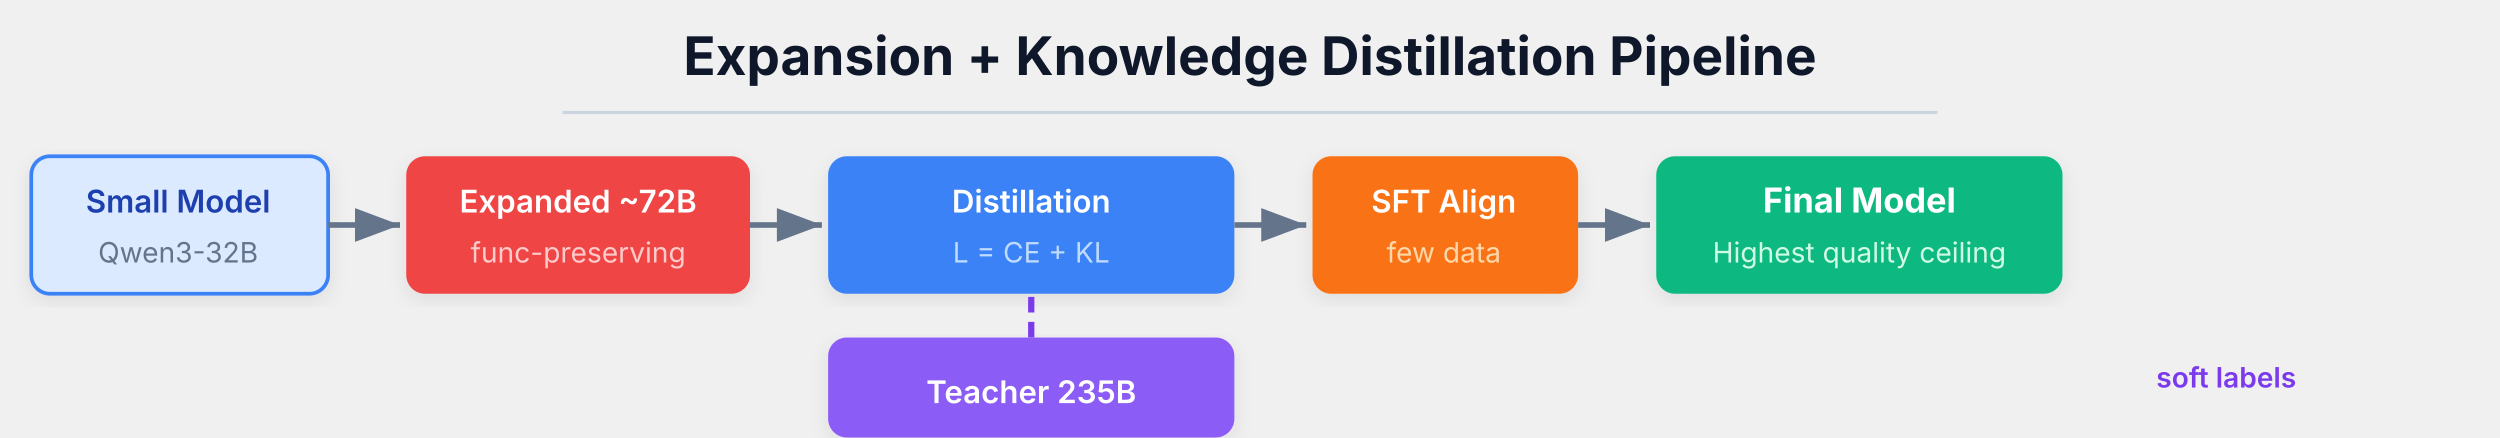
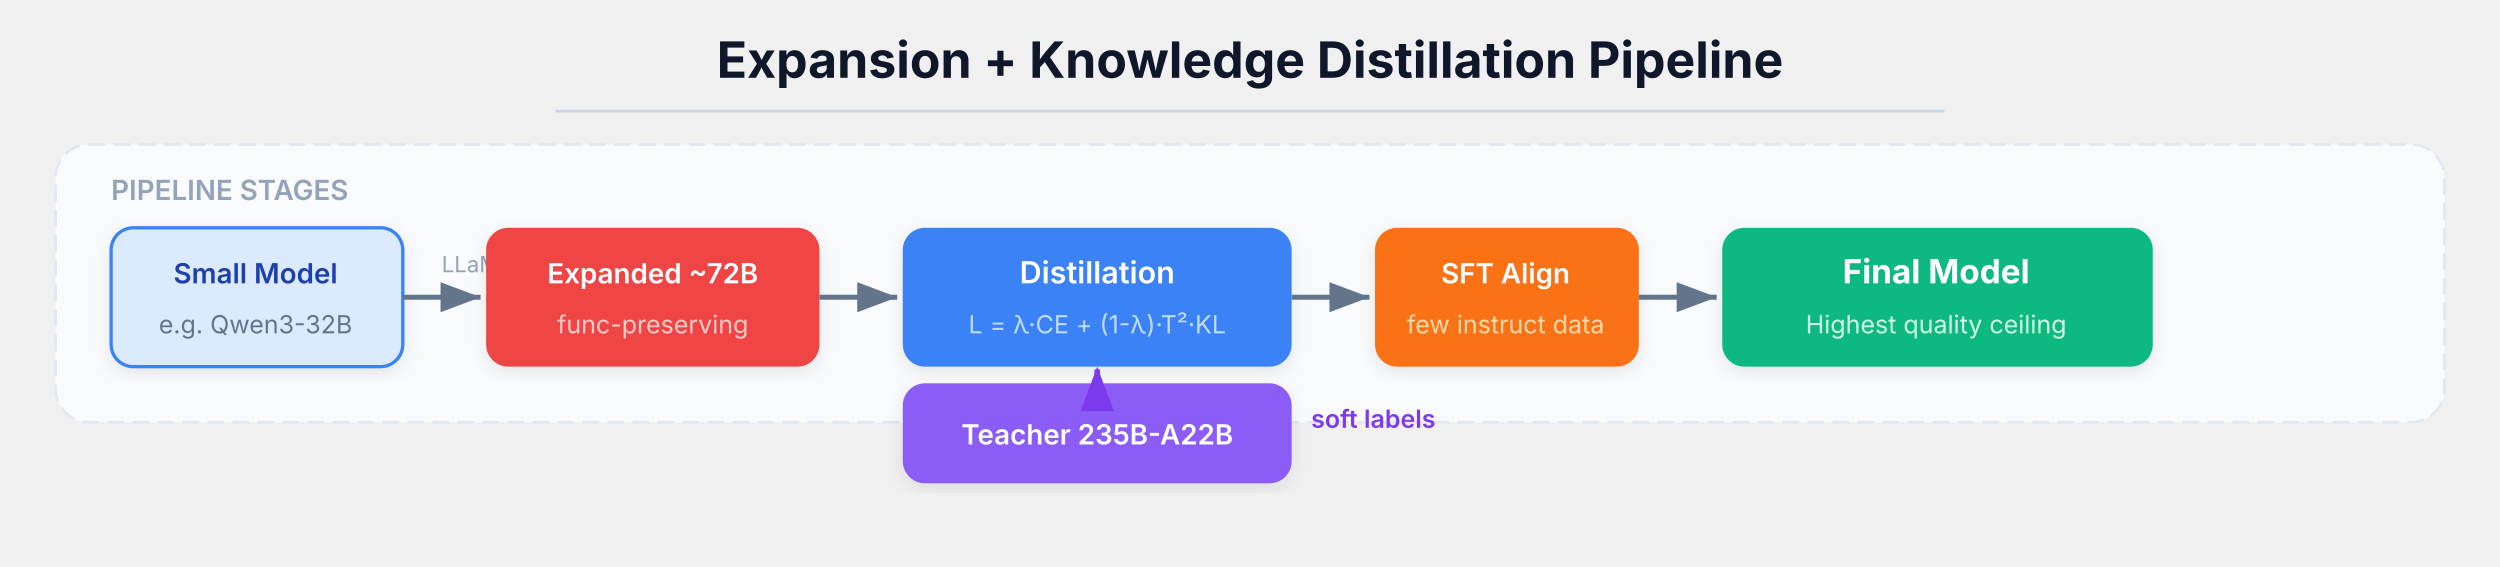
- <svg xmlns="http://www.w3.org/2000/svg" viewBox="0 0 800 140" font-family="system-ui,-apple-system,sans-serif">
+ <svg xmlns="http://www.w3.org/2000/svg" viewBox="0 0 900 204" font-family="system-ui,-apple-system,sans-serif">
  <defs>
    <marker id="ah" markerWidth="8" markerHeight="6" refX="8" refY="3" orient="auto">
      <path d="M0,0 L8,3 L0,6Z" fill="#64748B" />
    </marker>
    <marker id="ag" markerWidth="8" markerHeight="6" refX="8" refY="3" orient="auto">
      <path d="M0,0 L8,3 L0,6Z" fill="#10B981" />
    </marker>
    <marker id="ar" markerWidth="8" markerHeight="6" refX="8" refY="3" orient="auto">
      <path d="M0,0 L8,3 L0,6Z" fill="#EF4444" />
    </marker>
+     <marker id="ap" markerWidth="8" markerHeight="6" refX="8" refY="3" orient="auto">
+       <path d="M0,0 L8,3 L0,6Z" fill="#7C3AED" />
+     </marker>
    <linearGradient id="ig" x1="0" y1="0" x2="0" y2="1">
      <stop offset="0%" stop-color="#FFF7ED" />
      <stop offset="100%" stop-color="#FFEDD5" />
    </linearGradient>
+     <pattern id="noise" width="6" height="6" patternUnits="userSpaceOnUse">
+       <circle cx="1" cy="1" r=".7" fill="#EF4444" opacity=".5" />
+       <circle cx="4" cy="4" r=".7" fill="#EF4444" opacity=".5" />
+     </pattern>
+     <pattern id="zp" width="8" height="8" patternUnits="userSpaceOnUse">
+       <rect width="8" height="8" fill="#FEF2F2" />
+       <line x1="0" y1="8" x2="8" y2="0" stroke="#FECACA" stroke-width=".8" />
+     </pattern>
    <filter id="sh">
-       <feDropShadow dx="0" dy="2" stdDeviation="3" flood-opacity="0.08" />
+       <feDropShadow dx="0" dy="2" stdDeviation="3" flood-opacity=".08" />
    </filter>
  </defs>
-   <text x="400" y="24" text-anchor="middle" font-size="17" font-weight="700" fill="#0F172A">Expansion + Knowledge Distillation Pipeline</text>
-   <line x1="180" y1="36" x2="620" y2="36" stroke="#CBD5E1" />
-   <g transform="translate(10,50)">
-     <rect x="0" y="0" width="95" height="44" rx="6" fill="#DBEAFE" stroke="#3B82F6" stroke-width="1.2" filter="url(#sh)" />
-     <text x="47" y="18" text-anchor="middle" font-size="10" fill="#1E40AF" font-weight="600">Small Model</text>
-     <text x="47" y="34" text-anchor="middle" font-size="9" fill="#64748B">Qwen3-32B</text>
-     <line x1="95" y1="22" x2="118" y2="22" stroke="#64748B" stroke-width="1.8" marker-end="url(#ah)" />
-     <rect x="120" y="0" width="110" height="44" rx="6" fill="#EF4444" filter="url(#sh)" />
-     <text x="175" y="18" text-anchor="middle" font-size="10" fill="#fff" font-weight="600">Expanded ~72B</text>
-     <text x="175" y="34" text-anchor="middle" font-size="9" fill="#FECACA">func-preserving</text>
-     <line x1="230" y1="22" x2="253" y2="22" stroke="#64748B" stroke-width="1.8" marker-end="url(#ah)" />
-     <rect x="255" y="0" width="130" height="44" rx="6" fill="#3B82F6" filter="url(#sh)" />
-     <text x="320" y="18" text-anchor="middle" font-size="10" fill="#fff" font-weight="600">Distillation</text>
-     <text x="320" y="34" text-anchor="middle" font-size="9" fill="#BFDBFE">L = CE + KL</text>
-     <rect x="255" y="58" width="130" height="32" rx="6" fill="#8B5CF6" filter="url(#sh)" />
-     <text x="320" y="79" text-anchor="middle" font-size="10" fill="#fff" font-weight="600">Teacher 235B</text>
-     <line x1="320" y1="58" x2="320" y2="44" stroke="#7C3AED" stroke-width="2" stroke-dasharray="5,3" />
-     <line x1="385" y1="22" x2="408" y2="22" stroke="#64748B" stroke-width="1.8" marker-end="url(#ah)" />
-     <rect x="410" y="0" width="85" height="44" rx="6" fill="#F97316" filter="url(#sh)" />
-     <text x="452" y="18" text-anchor="middle" font-size="10" fill="#fff" font-weight="600">SFT Align</text>
-     <text x="452" y="34" text-anchor="middle" font-size="9" fill="#FED7AA">few data</text>
-     <line x1="495" y1="22" x2="518" y2="22" stroke="#64748B" stroke-width="1.8" marker-end="url(#ah)" />
-     <rect x="520" y="0" width="130" height="44" rx="6" fill="#10B981" filter="url(#sh)" />
-     <text x="585" y="18" text-anchor="middle" font-size="11" fill="#fff" font-weight="700">Final Model</text>
-     <text x="585" y="34" text-anchor="middle" font-size="9" fill="#D1FAE5">Highest quality ceiling</text>
-     <text x="680" y="74" font-size="9" fill="#7C3AED" font-weight="600">soft labels</text>
+   <text x="450" y="28" text-anchor="middle" font-size="18" font-weight="700" fill="#0F172A">Expansion + Knowledge Distillation Pipeline</text>
+   <line x1="200" y1="40" x2="700" y2="40" stroke="#CBD5E1" />
+   <rect x="20" y="52" width="860" height="100" rx="12" fill="#F8FAFC" stroke="#E2E8F0" stroke-dasharray="6,3" />
+   <text x="40" y="72" font-size="10" fill="#94A3B8" font-weight="600">PIPELINE STAGES</text>
+   <g transform="translate(40,82)">
+     <rect x="0" y="0" width="105" height="50" rx="8" fill="#DBEAFE" stroke="#3B82F6" stroke-width="1.2" filter="url(#sh)" />
+     <text x="52" y="20" text-anchor="middle" font-size="10" fill="#1E40AF" font-weight="600">Small Model</text>
+     <text x="52" y="38" text-anchor="middle" font-size="9" fill="#64748B">e.g. Qwen3-32B</text>
+     <line x1="105" y1="25" x2="133" y2="25" stroke="#64748B" stroke-width="1.8" marker-end="url(#ah)" />
+     <text x="119" y="16" font-size="8" fill="#94A3B8">LLaMA-Pro</text>
+     <rect x="135" y="0" width="120" height="50" rx="8" fill="#EF4444" filter="url(#sh)" />
+     <text x="195" y="20" text-anchor="middle" font-size="10" fill="#fff" font-weight="600">Expanded ~72B</text>
+     <text x="195" y="38" text-anchor="middle" font-size="9" fill="#FECACA">func-preserving</text>
+     <line x1="255" y1="25" x2="283" y2="25" stroke="#64748B" stroke-width="1.8" marker-end="url(#ah)" />
+     <rect x="285" y="0" width="140" height="50" rx="8" fill="#3B82F6" filter="url(#sh)" />
+     <text x="355" y="20" text-anchor="middle" font-size="11" fill="#fff" font-weight="600">Distillation</text>
+     <text x="355" y="38" text-anchor="middle" font-size="9" fill="#BFDBFE">L = λ·CE + (1-λ)·T²·KL</text>
+     <rect x="285" y="56" width="140" height="36" rx="8" fill="#8B5CF6" filter="url(#sh)" />
+     <text x="355" y="78" text-anchor="middle" font-size="10" fill="#fff" font-weight="600">Teacher 235B-A22B</text>
+     <line x1="355" y1="56" x2="355" y2="50" stroke="#7C3AED" stroke-width="2" stroke-dasharray="5,3" marker-end="url(#ap)" />
+     <text x="432" y="72" font-size="9" fill="#7C3AED" font-weight="600">soft labels</text>
+     <line x1="425" y1="25" x2="453" y2="25" stroke="#64748B" stroke-width="1.8" marker-end="url(#ah)" />
+     <rect x="455" y="0" width="95" height="50" rx="8" fill="#F97316" filter="url(#sh)" />
+     <text x="502" y="20" text-anchor="middle" font-size="10" fill="#fff" font-weight="600">SFT Align</text>
+     <text x="502" y="38" text-anchor="middle" font-size="9" fill="#FED7AA">few instruct data</text>
+     <line x1="550" y1="25" x2="578" y2="25" stroke="#64748B" stroke-width="1.8" marker-end="url(#ah)" />
+     <rect x="580" y="0" width="155" height="50" rx="8" fill="#10B981" filter="url(#sh)" />
+     <text x="657" y="20" text-anchor="middle" font-size="12" fill="#fff" font-weight="700">Final Model</text>
+     <text x="657" y="38" text-anchor="middle" font-size="9" fill="#D1FAE5">Highest quality ceiling</text>
  </g>
</svg>
